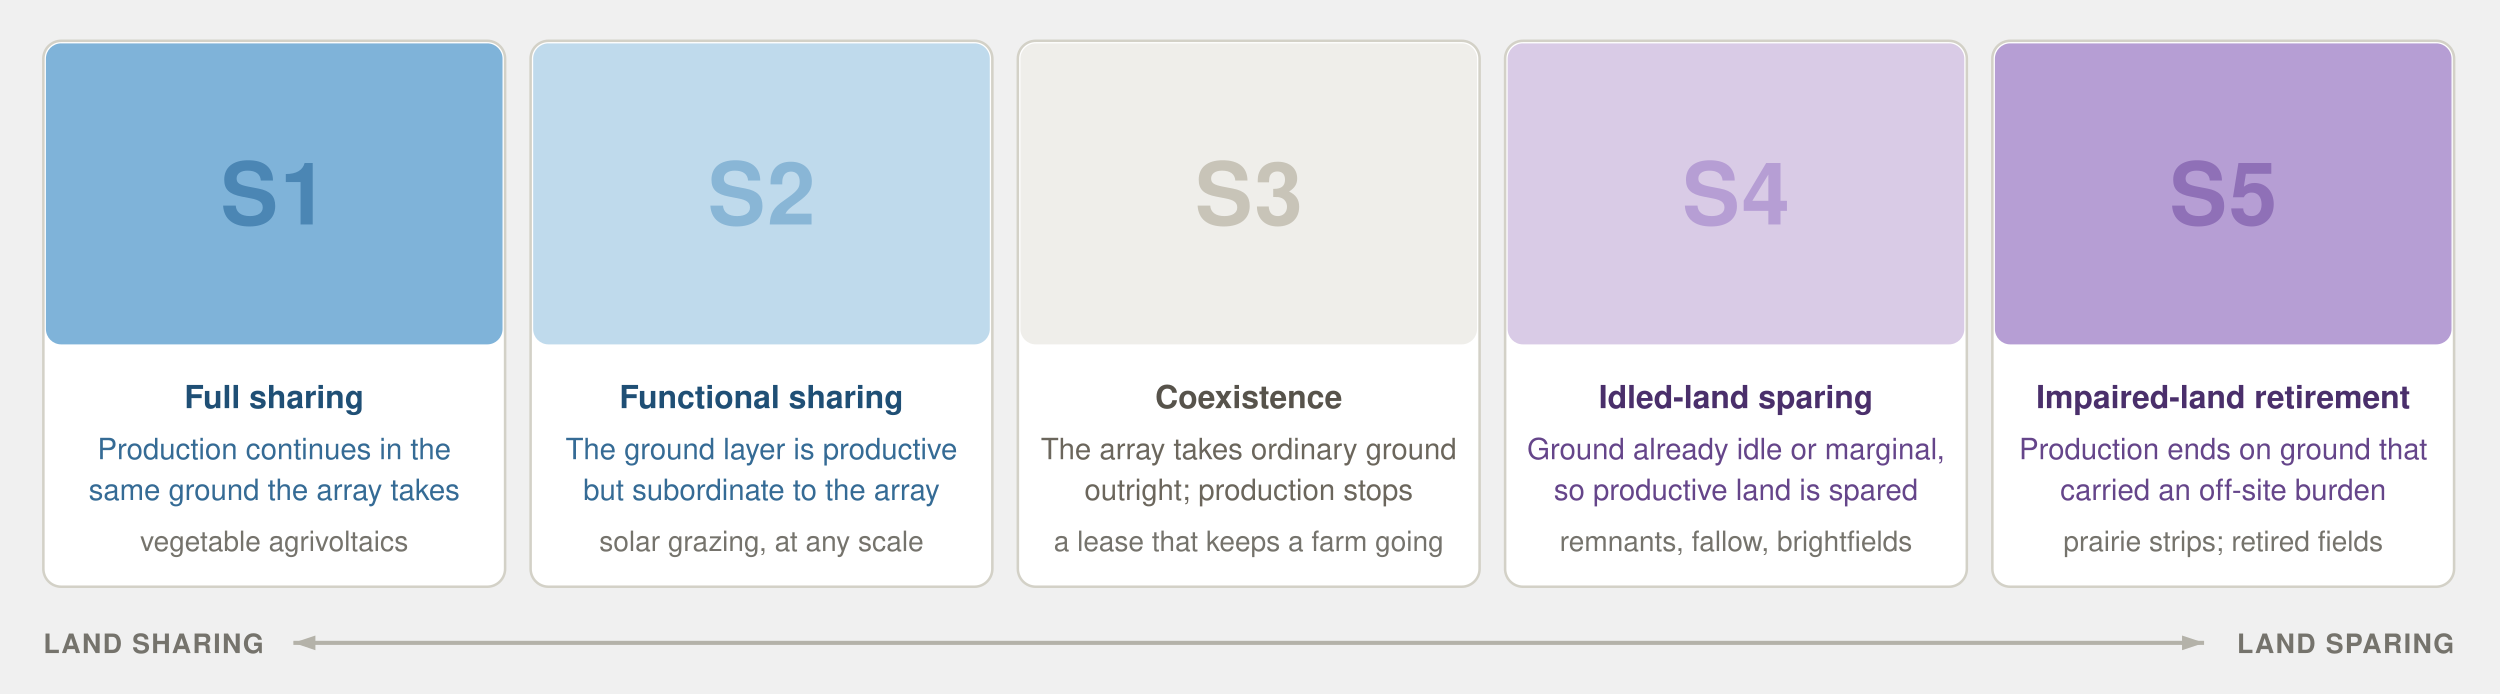
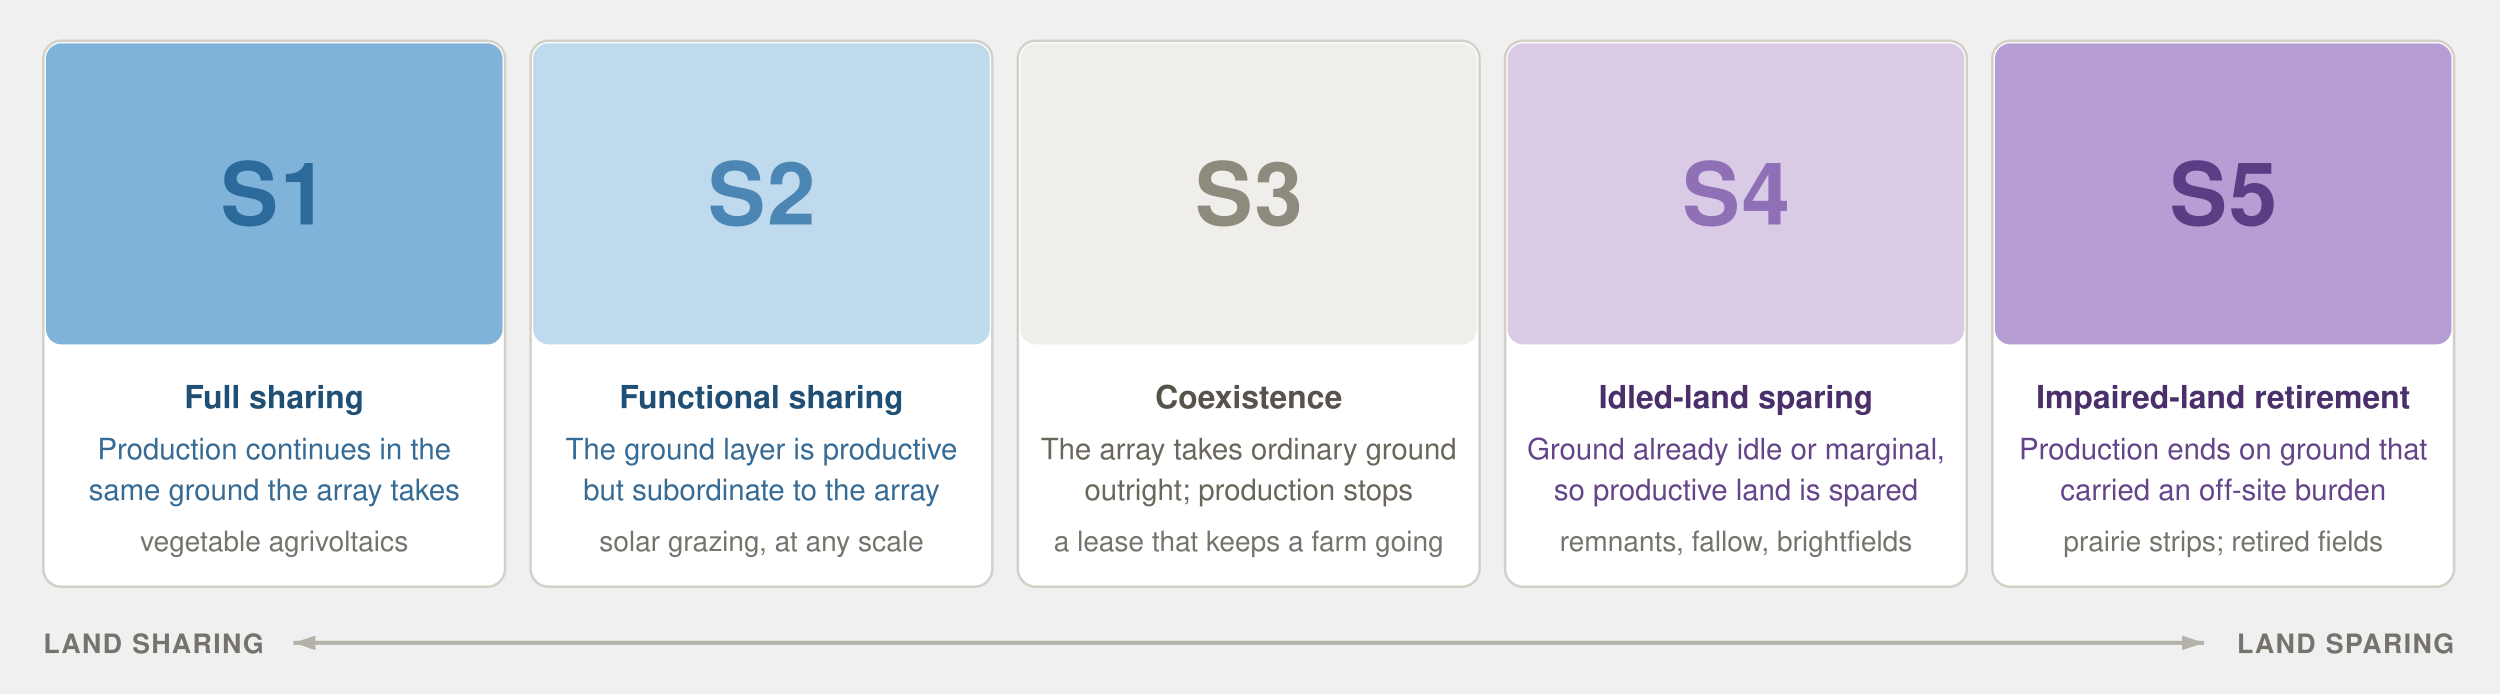
<svg xmlns="http://www.w3.org/2000/svg" width="980" height="272" viewBox="0 0 980 272" role="img">
  <style>
text{font-family:ui-sans-serif,system-ui,-apple-system,"Segoe UI",Helvetica,Arial,sans-serif}
.pc{font-size:34px;font-weight:700;letter-spacing:.02em}
.pn{font-size:12.5px;font-weight:600}
.pd{font-size:11.5px}
.pf{font-size:11px;fill:#75736c}
.dir{font-size:10.5px;font-weight:700;letter-spacing:.05em;fill:#75736c}
.sh{fill:#1f4f75}.shd{fill:#356b95}
.ct{fill:#57534b}.ctd{fill:#6b665c}
.sp{fill:#4a2f6b}.spd{fill:#65458a}
</style>
  <defs>
    <marker id="ar" viewBox="0 0 10 10" refX="9" refY="5" markerWidth="6" markerHeight="6" orient="auto">
      <path d="M0,2 L9,5 L0,8 z" fill="#b4b2a9" />
    </marker>
    <marker id="al" viewBox="0 0 10 10" refX="1" refY="5" markerWidth="6" markerHeight="6" orient="auto">
      <path d="M10,2 L1,5 L10,8 z" fill="#b4b2a9" />
    </marker>
  </defs>
  <rect x="17" y="16" width="181" height="214" rx="7" fill="#ffffff" stroke="#d3d1c7" stroke-width="1" />
  <rect x="18" y="17" width="179" height="118" rx="6" fill="#7fb3d9" />
-   <text class="pc" x="107.5" y="88" text-anchor="middle" fill="#4b86b4">S1</text>
+   <text class="pc" x="107.5" y="88" text-anchor="middle" fill="#2c6a9b">S1</text>
  <text class="pn sh" x="107.5" y="160" text-anchor="middle">Full sharing</text>
  <text class="pd shd" x="107.5" y="180" text-anchor="middle">Production continues in the</text>
  <text class="pd shd" x="107.5" y="196" text-anchor="middle">same ground the array takes</text>
  <text class="pf" x="107.5" y="216" text-anchor="middle">vegetable agrivoltaics</text>
  <rect x="208" y="16" width="181" height="214" rx="7" fill="#ffffff" stroke="#d3d1c7" stroke-width="1" />
  <rect x="209" y="17" width="179" height="118" rx="6" fill="#bfdaec" />
-   <text class="pc" x="298.5" y="88" text-anchor="middle" fill="#89b6d6">S2</text>
+   <text class="pc" x="298.5" y="88" text-anchor="middle" fill="#4b86b4">S2</text>
  <text class="pn sh" x="298.5" y="160" text-anchor="middle">Functional sharing</text>
  <text class="pd shd" x="298.5" y="180" text-anchor="middle">The ground layer is productive</text>
  <text class="pd shd" x="298.5" y="196" text-anchor="middle">but subordinate to the array</text>
  <text class="pf" x="298.5" y="216" text-anchor="middle">solar grazing, at any scale</text>
  <rect x="399" y="16" width="181" height="214" rx="7" fill="#ffffff" stroke="#d3d1c7" stroke-width="1" />
  <rect x="400" y="17" width="179" height="118" rx="6" fill="#efeeea" />
-   <text class="pc" x="489.5" y="88" text-anchor="middle" fill="#c8c4b8">S3</text>
+   <text class="pc" x="489.5" y="88" text-anchor="middle" fill="#8f8a7e">S3</text>
  <text class="pn ct" x="489.5" y="160" text-anchor="middle">Coexistence</text>
  <text class="pd ctd" x="489.5" y="180" text-anchor="middle">The array takes ordinary ground</text>
  <text class="pd ctd" x="489.5" y="196" text-anchor="middle">outright; production stops</text>
  <text class="pf" x="489.5" y="216" text-anchor="middle">a lease that keeps a farm going</text>
  <rect x="590" y="16" width="181" height="214" rx="7" fill="#ffffff" stroke="#d3d1c7" stroke-width="1" />
  <rect x="591" y="17" width="179" height="118" rx="6" fill="#d9cbe6" />
-   <text class="pc" x="680.5" y="88" text-anchor="middle" fill="#b69ed4">S4</text>
+   <text class="pc" x="680.5" y="88" text-anchor="middle" fill="#8f70b7">S4</text>
  <text class="pn sp" x="680.5" y="160" text-anchor="middle">Idled-land sparing</text>
  <text class="pd spd" x="680.5" y="180" text-anchor="middle">Ground already idle or marginal,</text>
  <text class="pd spd" x="680.5" y="196" text-anchor="middle">so productive land is spared</text>
  <text class="pf" x="680.5" y="216" text-anchor="middle">remnants, fallow, brightfields</text>
  <rect x="781" y="16" width="181" height="214" rx="7" fill="#ffffff" stroke="#d3d1c7" stroke-width="1" />
  <rect x="782" y="17" width="179" height="118" rx="6" fill="#b69ed4" />
-   <text class="pc" x="871.5" y="88" text-anchor="middle" fill="#8f70b7">S5</text>
+   <text class="pc" x="871.5" y="88" text-anchor="middle" fill="#5a3d84">S5</text>
  <text class="pn sp" x="871.5" y="160" text-anchor="middle">Impaired-land retirement</text>
  <text class="pd spd" x="871.5" y="180" text-anchor="middle">Production ends on ground that</text>
  <text class="pd spd" x="871.5" y="196" text-anchor="middle">carried an off-site burden</text>
  <text class="pf" x="871.5" y="216" text-anchor="middle">prairie strips; retired fields</text>
  <text class="dir" x="17" y="256">LAND SHARING</text>
  <line x1="115" y1="252" x2="864" y2="252" stroke="#b4b2a9" stroke-width="1.6" marker-start="url(#al)" marker-end="url(#ar)" />
  <text class="dir" x="962" y="256" text-anchor="end">LAND SPARING</text>
</svg>
